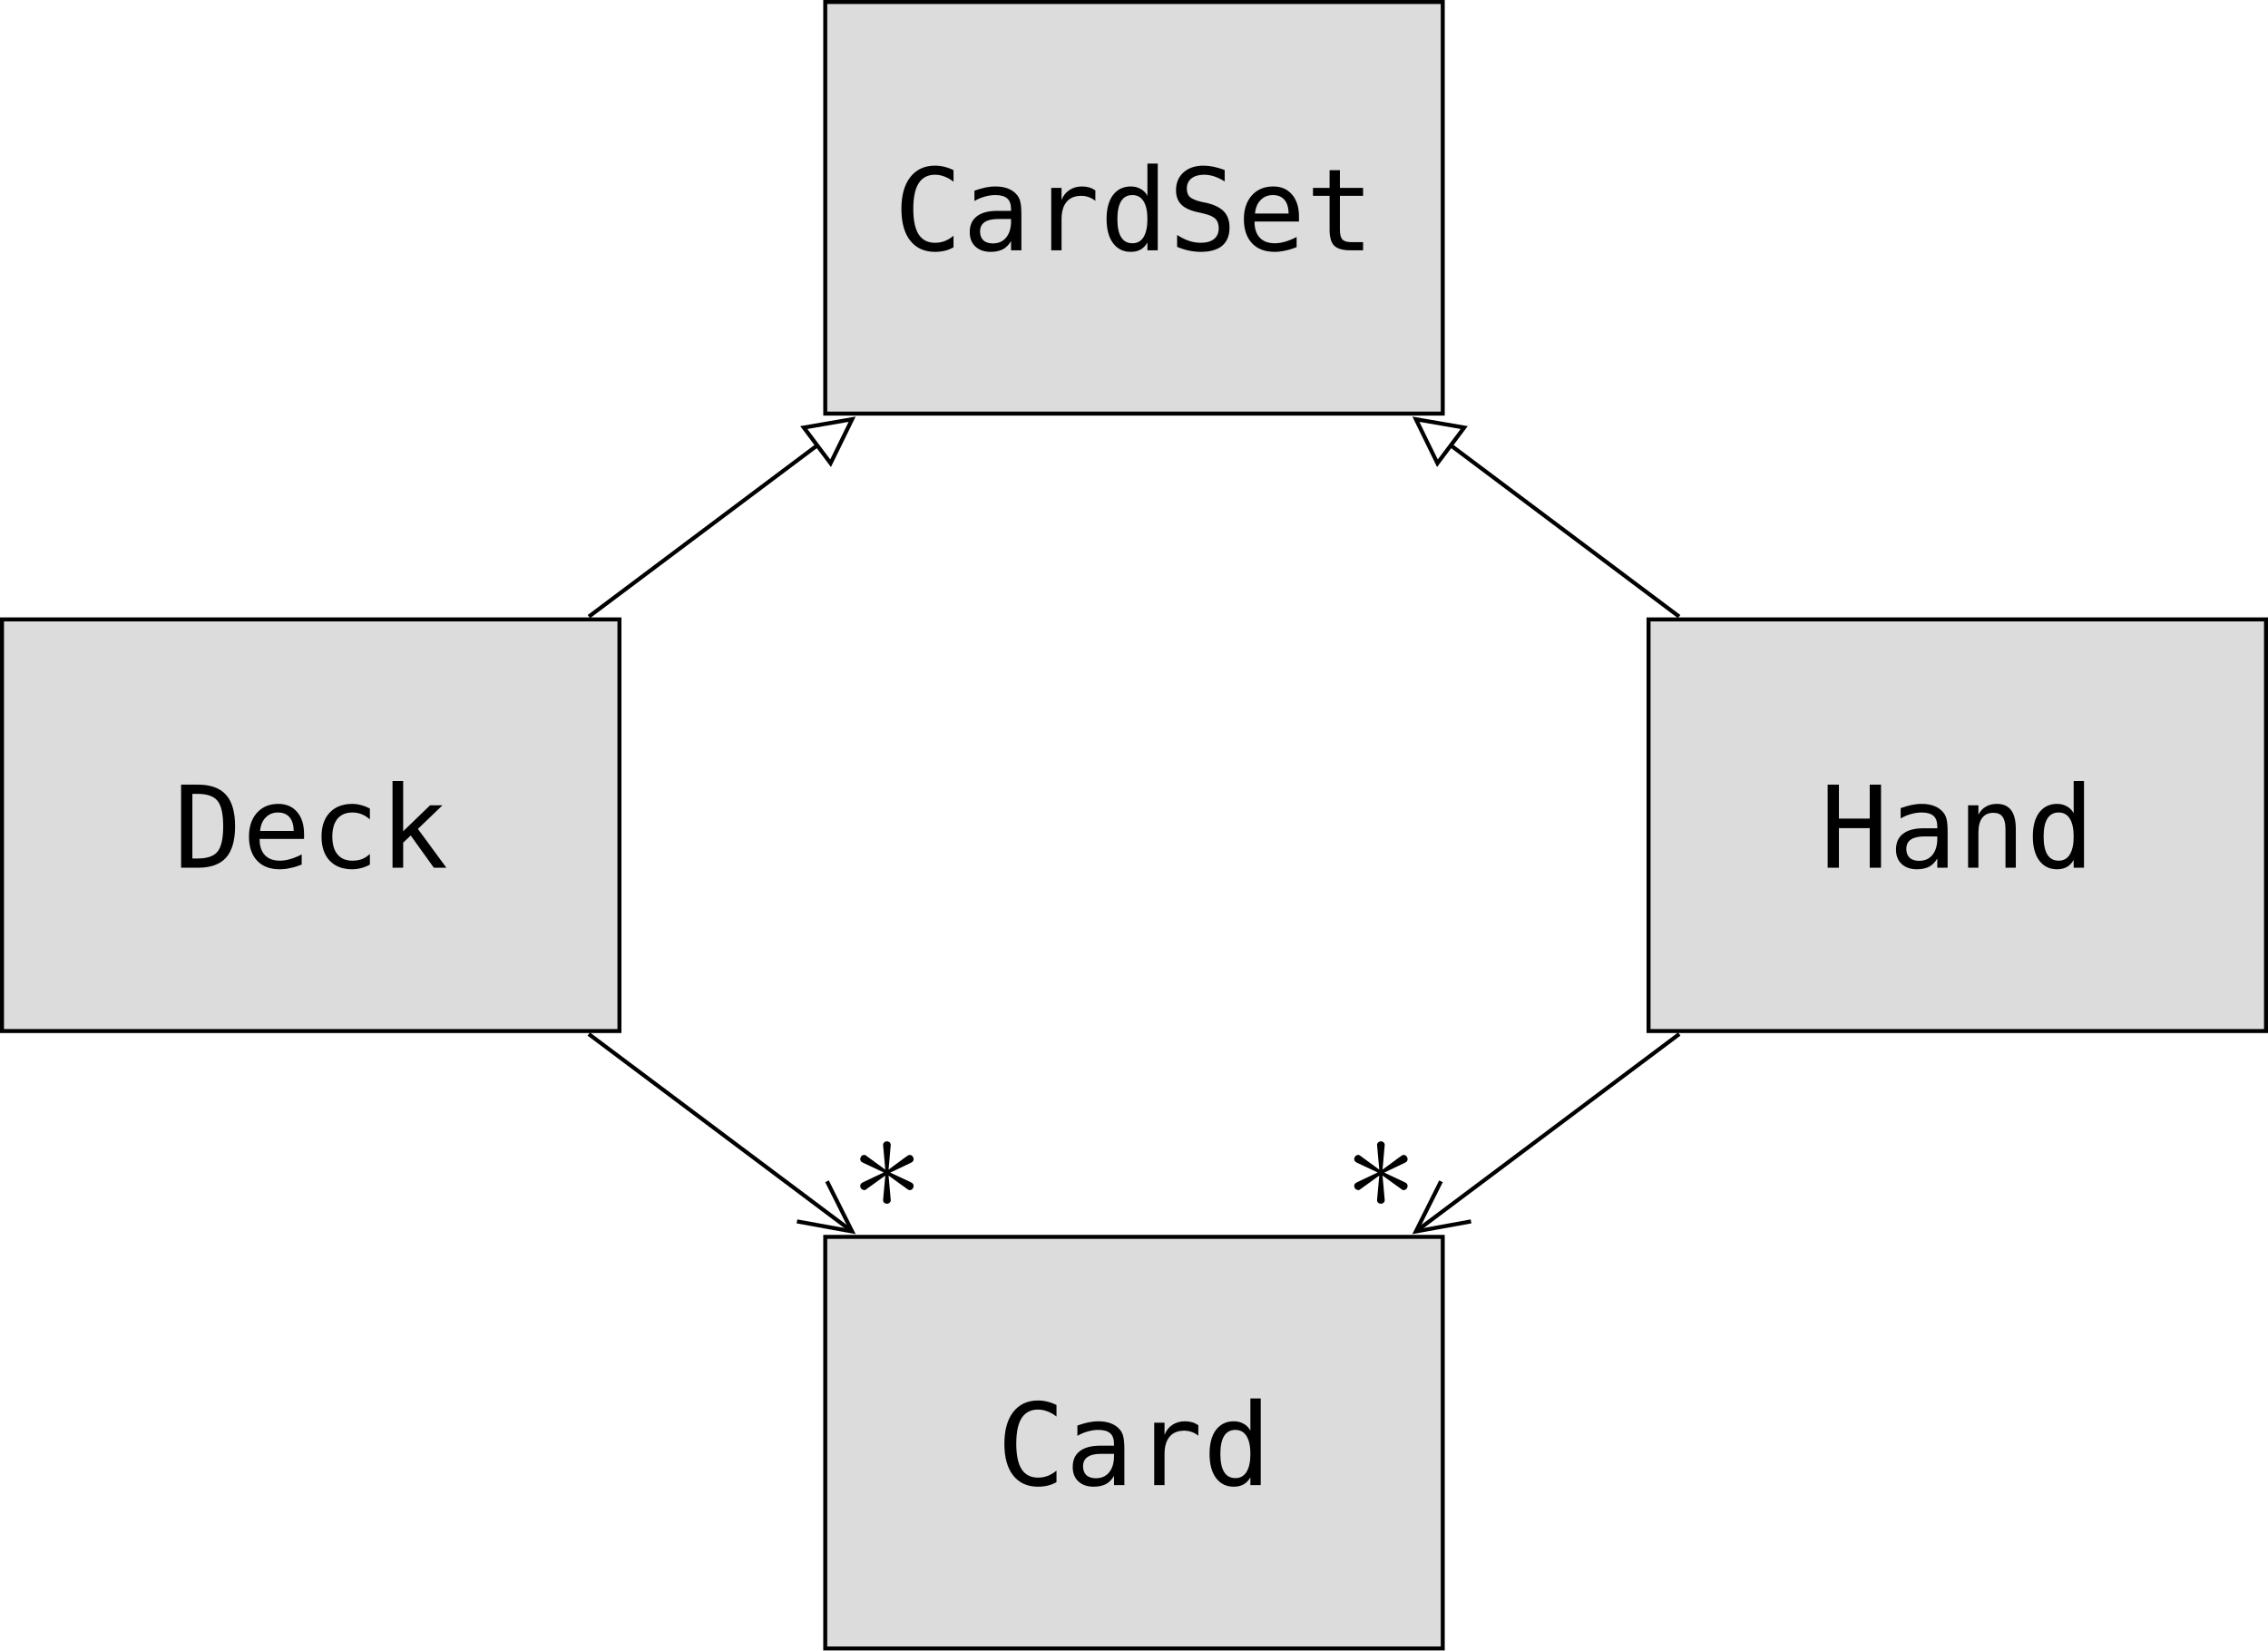
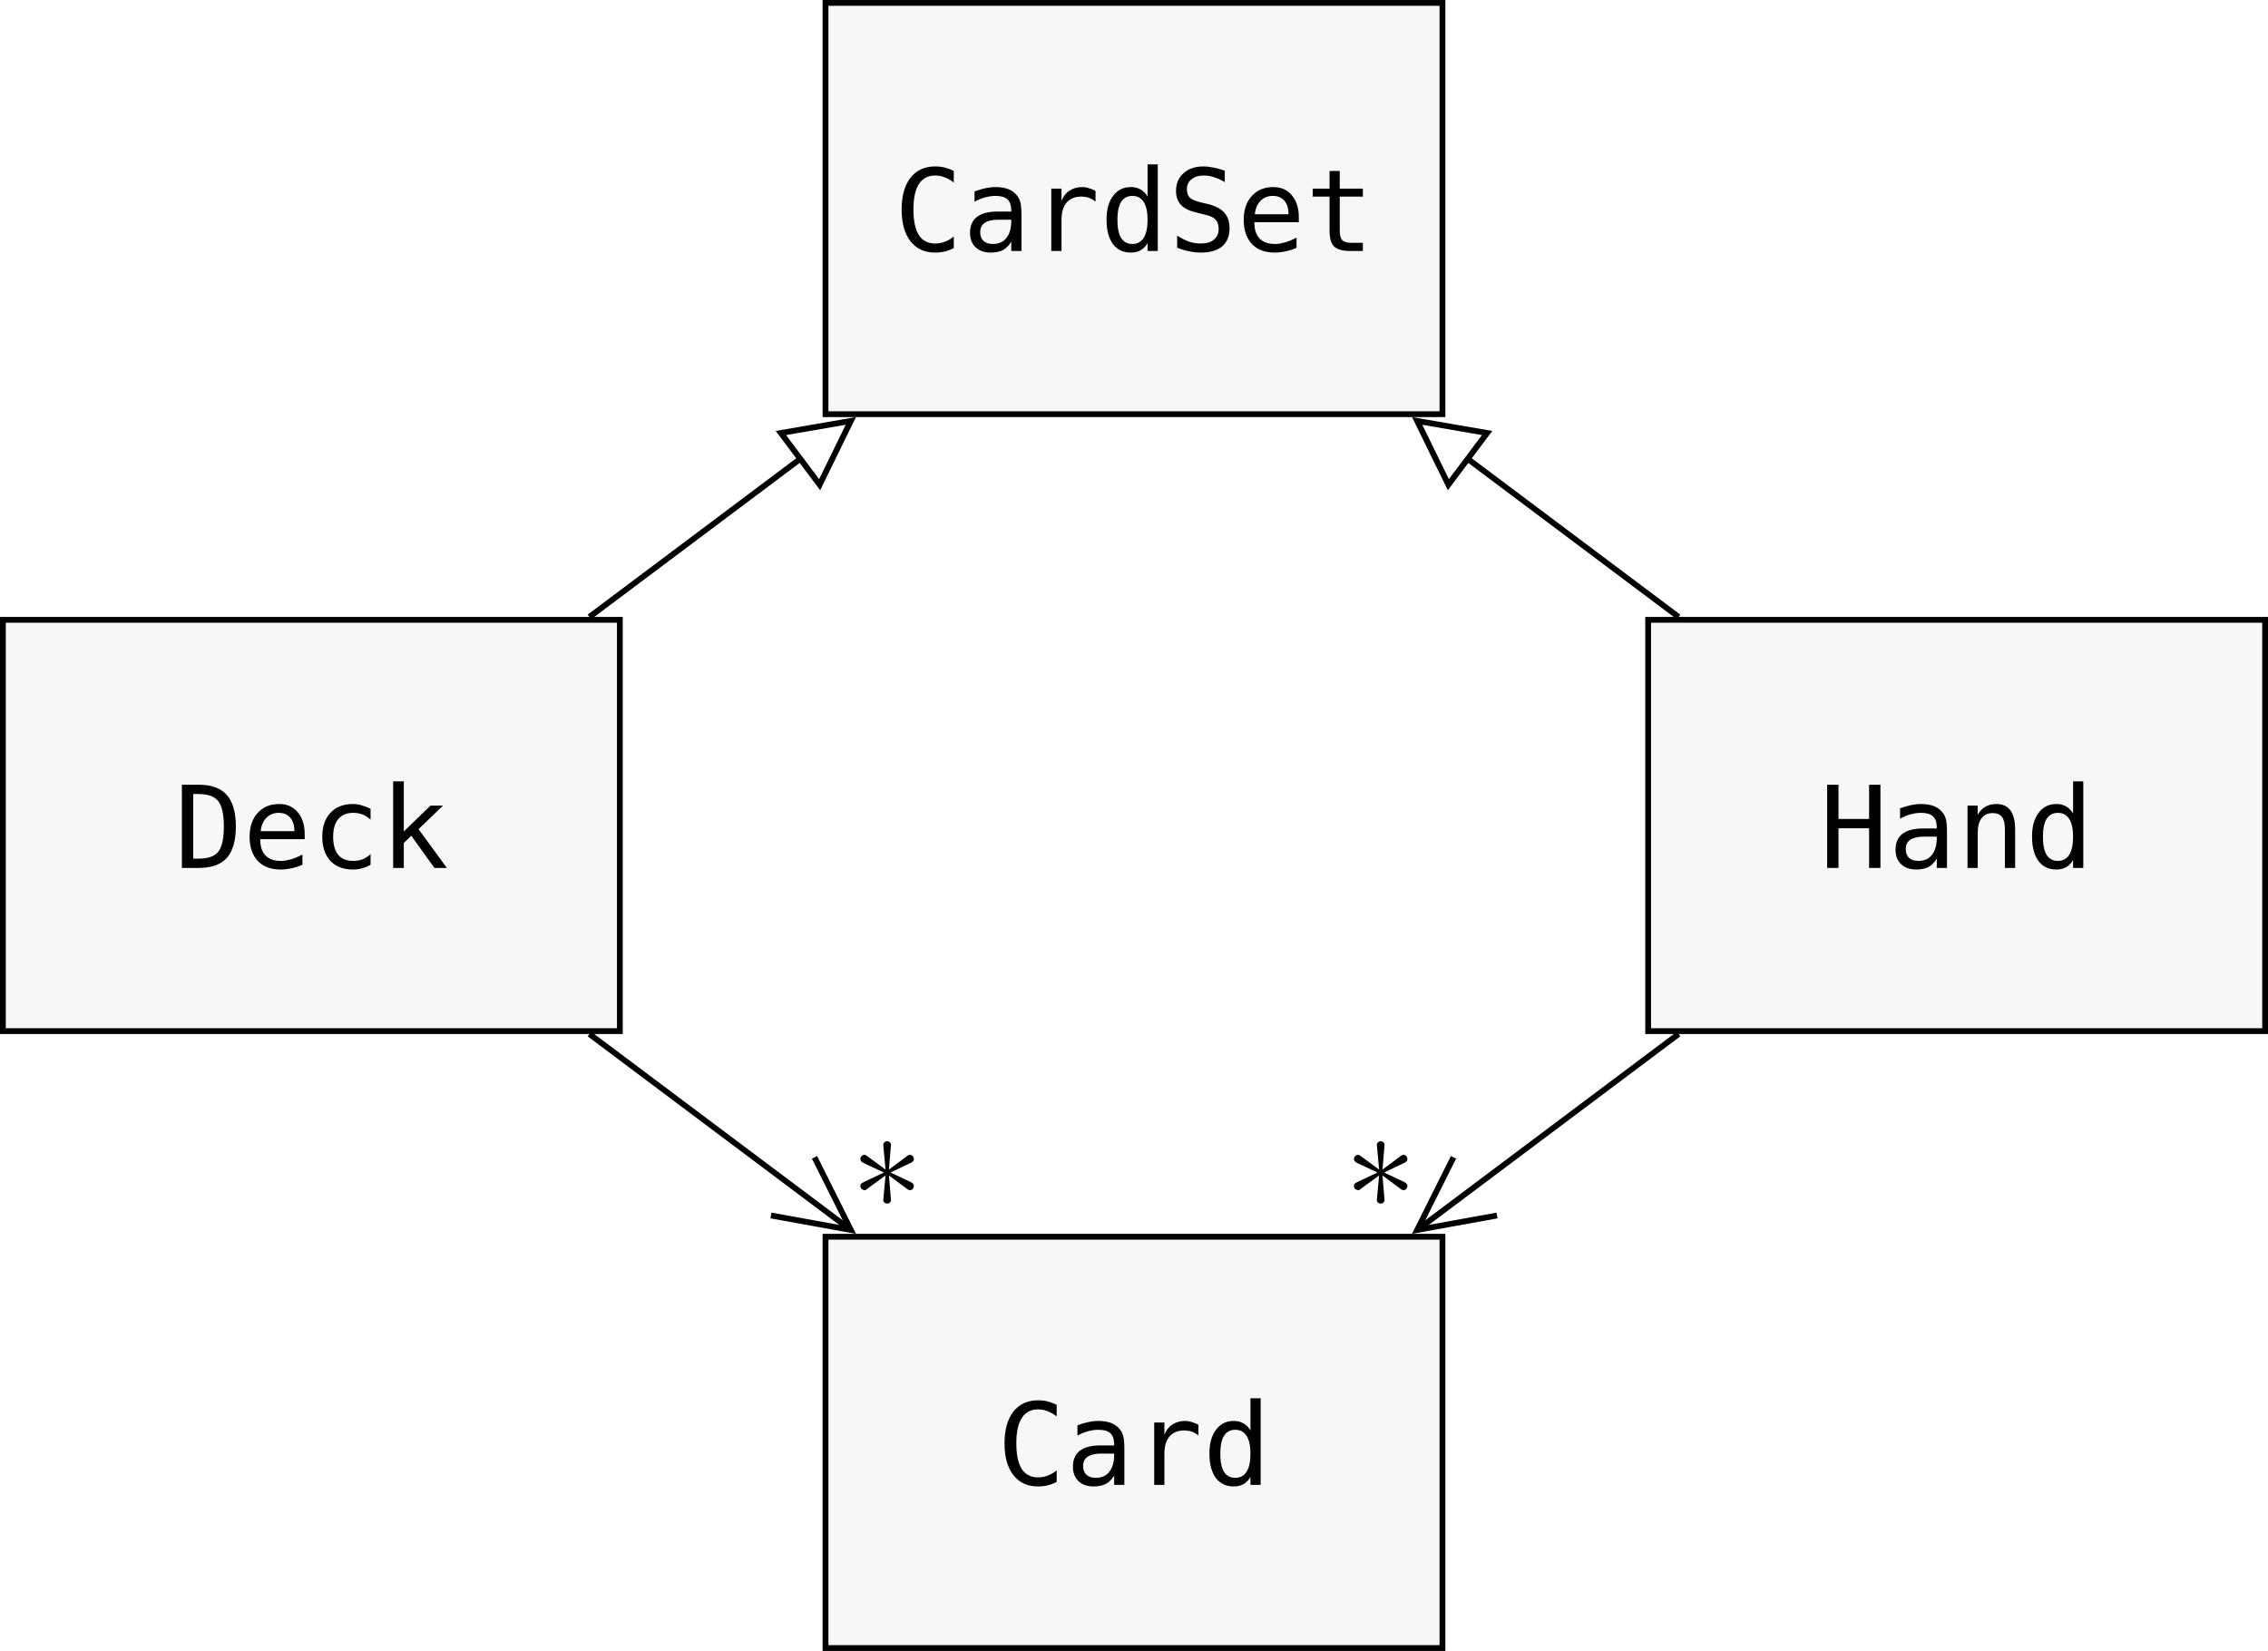
- <svg xmlns="http://www.w3.org/2000/svg" xmlns:xlink="http://www.w3.org/1999/xlink" width="226.461pt" height="164.807pt" viewBox="0 0 226.461 164.807" version="1.1">
+ <svg xmlns="http://www.w3.org/2000/svg" xmlns:xlink="http://www.w3.org/1999/xlink" width="156.304pt" height="113.784pt" viewBox="0 0 156.304 113.784" version="1.1">
  <defs>
    <g>
      <symbol overflow="visible" id="glyph0-0">
-         <path style="stroke:none;" d="M 0.578 2.016 L 0.578 -8.031 L 6.281 -8.031 L 6.281 2.016 Z M 1.219 1.375 L 5.641 1.375 L 5.641 -7.391 L 1.219 -7.391 Z M 1.219 1.375 " />
+         <path style="stroke:none;" d="M 0.406 1.391 L 0.406 -5.547 L 4.328 -5.547 L 4.328 1.391 Z M 0.844 0.953 L 3.891 0.953 L 3.891 -5.094 L 0.844 -5.094 Z M 0.844 0.953 " />
      </symbol>
      <symbol overflow="visible" id="glyph0-1">
-         <path style="stroke:none;" d="M 5.969 -0.297 C 5.688 -0.141 5.395 -0.023 5.094 0.047 C 4.789 0.117 4.469 0.156 4.125 0.156 C 3.062 0.156 2.234 -0.219 1.641 -0.969 C 1.055 -1.719 0.766 -2.773 0.766 -4.141 C 0.766 -5.492 1.062 -6.551 1.656 -7.312 C 2.25 -8.07 3.07 -8.453 4.125 -8.453 C 4.469 -8.453 4.789 -8.41 5.094 -8.328 C 5.395 -8.254 5.688 -8.145 5.969 -8 L 5.969 -6.844 C 5.695 -7.07 5.398 -7.242 5.078 -7.359 C 4.766 -7.484 4.445 -7.547 4.125 -7.547 C 3.395 -7.547 2.848 -7.258 2.484 -6.688 C 2.129 -6.125 1.953 -5.273 1.953 -4.141 C 1.953 -3.004 2.129 -2.156 2.484 -1.594 C 2.848 -1.031 3.395 -0.75 4.125 -0.75 C 4.457 -0.75 4.781 -0.805 5.094 -0.922 C 5.406 -1.047 5.695 -1.223 5.969 -1.453 Z M 5.969 -0.297 " />
+         <path style="stroke:none;" d="M 4.125 -0.203 C 3.926 -0.098 3.723 -0.02 3.516 0.031 C 3.305 0.082 3.082 0.109 2.844 0.109 C 2.113 0.109 1.547 -0.148 1.141 -0.672 C 0.734 -1.191 0.531 -1.922 0.531 -2.859 C 0.531 -3.797 0.734 -4.523 1.141 -5.047 C 1.547 -5.566 2.113 -5.828 2.844 -5.828 C 3.082 -5.828 3.305 -5.801 3.516 -5.75 C 3.723 -5.695 3.926 -5.617 4.125 -5.516 L 4.125 -4.719 C 3.926 -4.875 3.719 -4.992 3.5 -5.078 C 3.289 -5.16 3.07 -5.203 2.844 -5.203 C 2.344 -5.203 1.969 -5.004 1.719 -4.609 C 1.469 -4.223 1.344 -3.641 1.344 -2.859 C 1.344 -2.078 1.469 -1.488 1.719 -1.094 C 1.969 -0.707 2.344 -0.516 2.844 -0.516 C 3.07 -0.516 3.297 -0.555 3.516 -0.641 C 3.734 -0.723 3.938 -0.844 4.125 -1 Z M 4.125 -0.203 " />
      </symbol>
      <symbol overflow="visible" id="glyph0-2">
-         <path style="stroke:none;" d="M 3.906 -3.125 L 3.562 -3.125 C 2.969 -3.125 2.52 -3.02 2.219 -2.812 C 1.914 -2.602 1.766 -2.289 1.766 -1.875 C 1.766 -1.5 1.875 -1.207 2.094 -1 C 2.32 -0.789 2.641 -0.688 3.047 -0.688 C 3.609 -0.688 4.051 -0.883 4.375 -1.281 C 4.695 -1.676 4.859 -2.219 4.859 -2.906 L 4.859 -3.125 Z M 5.891 -3.547 L 5.891 0 L 4.859 0 L 4.859 -0.922 C 4.641 -0.547 4.363 -0.27 4.031 -0.094 C 3.695 0.07 3.297 0.156 2.828 0.156 C 2.191 0.156 1.68 -0.02 1.297 -0.375 C 0.922 -0.727 0.734 -1.207 0.734 -1.812 C 0.734 -2.508 0.969 -3.035 1.438 -3.391 C 1.906 -3.754 2.586 -3.938 3.484 -3.938 L 4.859 -3.938 L 4.859 -4.094 C 4.859 -4.594 4.734 -4.953 4.484 -5.172 C 4.234 -5.398 3.836 -5.516 3.297 -5.516 C 2.941 -5.516 2.586 -5.461 2.234 -5.359 C 1.879 -5.266 1.535 -5.117 1.203 -4.922 L 1.203 -5.953 C 1.578 -6.086 1.938 -6.191 2.281 -6.266 C 2.625 -6.336 2.961 -6.375 3.297 -6.375 C 3.805 -6.375 4.242 -6.297 4.609 -6.141 C 4.973 -5.992 5.27 -5.77 5.5 -5.469 C 5.645 -5.281 5.742 -5.051 5.797 -4.781 C 5.859 -4.508 5.891 -4.098 5.891 -3.547 Z M 5.891 -3.547 " />
+         <path style="stroke:none;" d="M 2.688 -2.156 L 2.453 -2.156 C 2.047 -2.156 1.738 -2.082 1.531 -1.938 C 1.32 -1.801 1.219 -1.586 1.219 -1.297 C 1.219 -1.035 1.297 -0.832 1.453 -0.688 C 1.609 -0.551 1.82 -0.484 2.094 -0.484 C 2.488 -0.484 2.797 -0.617 3.016 -0.891 C 3.234 -1.16 3.348 -1.531 3.359 -2 L 3.359 -2.156 Z M 4.062 -2.453 L 4.062 0 L 3.359 0 L 3.359 -0.641 C 3.203 -0.379 3.008 -0.188 2.781 -0.062 C 2.551 0.051 2.273 0.109 1.953 0.109 C 1.516 0.109 1.164 -0.008 0.906 -0.25 C 0.645 -0.5 0.516 -0.832 0.516 -1.25 C 0.516 -1.727 0.672 -2.094 0.984 -2.344 C 1.305 -2.594 1.781 -2.719 2.406 -2.719 L 3.359 -2.719 L 3.359 -2.828 C 3.348 -3.172 3.258 -3.414 3.094 -3.562 C 2.926 -3.719 2.648 -3.797 2.266 -3.797 C 2.023 -3.797 1.781 -3.758 1.531 -3.688 C 1.289 -3.625 1.055 -3.523 0.828 -3.391 L 0.828 -4.109 C 1.086 -4.203 1.336 -4.273 1.578 -4.328 C 1.816 -4.379 2.047 -4.406 2.266 -4.406 C 2.629 -4.406 2.938 -4.352 3.188 -4.25 C 3.438 -4.145 3.641 -3.984 3.797 -3.766 C 3.891 -3.641 3.957 -3.484 4 -3.297 C 4.039 -3.109 4.062 -2.828 4.062 -2.453 Z M 4.062 -2.453 " />
      </symbol>
      <symbol overflow="visible" id="glyph0-3">
-         <path style="stroke:none;" d="M 6.422 -4.938 C 6.203 -5.113 5.977 -5.238 5.75 -5.312 C 5.531 -5.395 5.285 -5.438 5.016 -5.438 C 4.367 -5.438 3.879 -5.234 3.547 -4.828 C 3.211 -4.43 3.047 -3.852 3.047 -3.094 L 3.047 0 L 2.016 0 L 2.016 -6.234 L 3.047 -6.234 L 3.047 -5.016 C 3.211 -5.453 3.473 -5.785 3.828 -6.016 C 4.18 -6.254 4.602 -6.375 5.094 -6.375 C 5.344 -6.375 5.578 -6.344 5.797 -6.281 C 6.016 -6.219 6.223 -6.117 6.422 -5.984 Z M 6.422 -4.938 " />
+         <path style="stroke:none;" d="M 4.438 -3.406 C 4.281 -3.531 4.125 -3.617 3.969 -3.672 C 3.812 -3.723 3.641 -3.75 3.453 -3.75 C 3.016 -3.75 2.676 -3.609 2.438 -3.328 C 2.207 -3.055 2.094 -2.66 2.094 -2.141 L 2.094 0 L 1.391 0 L 1.391 -4.297 L 2.094 -4.297 L 2.094 -3.453 C 2.219 -3.766 2.398 -4 2.641 -4.156 C 2.891 -4.32 3.18 -4.406 3.516 -4.406 C 3.68 -4.406 3.836 -4.379 3.984 -4.328 C 4.141 -4.285 4.289 -4.223 4.438 -4.141 Z M 4.438 -3.406 " />
      </symbol>
      <symbol overflow="visible" id="glyph0-4">
-         <path style="stroke:none;" d="M 4.766 -5.438 L 4.766 -8.656 L 5.797 -8.656 L 5.797 0 L 4.766 0 L 4.766 -0.781 C 4.598 -0.477 4.375 -0.242 4.094 -0.078 C 3.812 0.078 3.484 0.156 3.109 0.156 C 2.359 0.156 1.766 -0.133 1.328 -0.719 C 0.898 -1.301 0.688 -2.102 0.688 -3.125 C 0.688 -4.145 0.898 -4.941 1.328 -5.516 C 1.766 -6.086 2.359 -6.375 3.109 -6.375 C 3.484 -6.375 3.812 -6.289 4.094 -6.125 C 4.383 -5.969 4.609 -5.738 4.766 -5.438 Z M 1.766 -3.109 C 1.766 -2.316 1.891 -1.719 2.141 -1.312 C 2.391 -0.906 2.766 -0.703 3.266 -0.703 C 3.754 -0.703 4.125 -0.906 4.375 -1.312 C 4.633 -1.727 4.766 -2.328 4.766 -3.109 C 4.766 -3.898 4.633 -4.5 4.375 -4.906 C 4.125 -5.312 3.754 -5.516 3.266 -5.516 C 2.766 -5.516 2.391 -5.312 2.141 -4.906 C 1.891 -4.5 1.766 -3.898 1.766 -3.109 Z M 1.766 -3.109 " />
+         <path style="stroke:none;" d="M 3.297 -3.75 L 3.297 -5.969 L 4 -5.969 L 4 0 L 3.297 0 L 3.297 -0.547 C 3.172 -0.328 3.008 -0.16 2.812 -0.047 C 2.625 0.055 2.398 0.109 2.141 0.109 C 1.617 0.109 1.207 -0.086 0.906 -0.484 C 0.613 -0.891 0.469 -1.445 0.469 -2.156 C 0.469 -2.852 0.617 -3.398 0.922 -3.797 C 1.223 -4.203 1.629 -4.406 2.141 -4.406 C 2.398 -4.406 2.629 -4.348 2.828 -4.234 C 3.023 -4.117 3.18 -3.957 3.297 -3.75 Z M 1.219 -2.141 C 1.219 -1.598 1.301 -1.188 1.469 -0.906 C 1.645 -0.625 1.906 -0.484 2.25 -0.484 C 2.594 -0.484 2.852 -0.625 3.031 -0.906 C 3.207 -1.188 3.297 -1.598 3.297 -2.141 C 3.297 -2.691 3.207 -3.102 3.031 -3.375 C 2.852 -3.656 2.594 -3.797 2.25 -3.797 C 1.906 -3.797 1.645 -3.656 1.469 -3.375 C 1.301 -3.102 1.219 -2.691 1.219 -2.141 Z M 1.219 -2.141 " />
      </symbol>
      <symbol overflow="visible" id="glyph0-5">
-         <path style="stroke:none;" d="M 5.625 -8.016 L 5.625 -6.875 C 5.281 -7.094 4.938 -7.258 4.594 -7.375 C 4.258 -7.488 3.914 -7.547 3.562 -7.547 C 3.031 -7.547 2.609 -7.422 2.297 -7.172 C 1.992 -6.922 1.844 -6.586 1.844 -6.172 C 1.844 -5.805 1.941 -5.523 2.141 -5.328 C 2.348 -5.141 2.727 -4.977 3.281 -4.844 L 3.875 -4.719 C 4.645 -4.531 5.207 -4.242 5.562 -3.859 C 5.926 -3.473 6.109 -2.941 6.109 -2.266 C 6.109 -1.473 5.863 -0.867 5.375 -0.453 C 4.883 -0.047 4.172 0.156 3.234 0.156 C 2.848 0.156 2.457 0.113 2.062 0.031 C 1.664 -0.051 1.27 -0.176 0.875 -0.344 L 0.875 -1.531 C 1.301 -1.258 1.703 -1.062 2.078 -0.938 C 2.461 -0.812 2.848 -0.75 3.234 -0.75 C 3.805 -0.75 4.25 -0.875 4.562 -1.125 C 4.875 -1.383 5.031 -1.742 5.031 -2.203 C 5.031 -2.609 4.922 -2.922 4.703 -3.141 C 4.484 -3.359 4.109 -3.531 3.578 -3.656 L 2.969 -3.797 C 2.195 -3.961 1.633 -4.223 1.281 -4.578 C 0.938 -4.93 0.766 -5.406 0.766 -6 C 0.766 -6.738 1.016 -7.332 1.516 -7.781 C 2.016 -8.227 2.68 -8.453 3.516 -8.453 C 3.828 -8.453 4.16 -8.414 4.516 -8.344 C 4.867 -8.27 5.238 -8.16 5.625 -8.016 Z M 5.625 -8.016 " />
+         <path style="stroke:none;" d="M 3.891 -5.531 L 3.891 -4.75 C 3.648 -4.895 3.41 -5.004 3.172 -5.078 C 2.941 -5.16 2.703 -5.203 2.453 -5.203 C 2.086 -5.203 1.801 -5.113 1.594 -4.938 C 1.383 -4.77 1.281 -4.547 1.281 -4.266 C 1.281 -4.004 1.348 -3.805 1.484 -3.672 C 1.617 -3.547 1.879 -3.438 2.266 -3.344 L 2.672 -3.25 C 3.211 -3.125 3.602 -2.926 3.844 -2.656 C 4.094 -2.395 4.219 -2.031 4.219 -1.562 C 4.219 -1.02 4.047 -0.602 3.703 -0.312 C 3.367 -0.031 2.879 0.109 2.234 0.109 C 1.961 0.109 1.691 0.078 1.422 0.016 C 1.148 -0.035 0.879 -0.117 0.609 -0.234 L 0.609 -1.062 C 0.898 -0.875 1.176 -0.734 1.438 -0.641 C 1.695 -0.555 1.961 -0.516 2.234 -0.516 C 2.629 -0.516 2.93 -0.602 3.141 -0.781 C 3.359 -0.957 3.469 -1.203 3.469 -1.516 C 3.469 -1.805 3.395 -2.023 3.25 -2.172 C 3.102 -2.328 2.844 -2.441 2.469 -2.516 L 2.047 -2.625 C 1.516 -2.738 1.129 -2.914 0.891 -3.156 C 0.648 -3.406 0.531 -3.734 0.531 -4.141 C 0.531 -4.648 0.703 -5.055 1.047 -5.359 C 1.391 -5.672 1.848 -5.828 2.422 -5.828 C 2.641 -5.828 2.867 -5.801 3.109 -5.75 C 3.359 -5.707 3.617 -5.633 3.891 -5.531 Z M 3.891 -5.531 " />
      </symbol>
      <symbol overflow="visible" id="glyph0-6">
-         <path style="stroke:none;" d="M 6.188 -3.375 L 6.188 -2.875 L 1.75 -2.875 L 1.75 -2.844 C 1.75 -2.156 1.926 -1.625 2.281 -1.25 C 2.633 -0.883 3.133 -0.703 3.781 -0.703 C 4.102 -0.703 4.441 -0.754 4.797 -0.859 C 5.16 -0.961 5.547 -1.117 5.953 -1.328 L 5.953 -0.312 C 5.555 -0.156 5.176 -0.039 4.812 0.031 C 4.457 0.113 4.109 0.156 3.766 0.156 C 2.797 0.156 2.039 -0.129 1.5 -0.703 C 0.957 -1.285 0.688 -2.086 0.688 -3.109 C 0.688 -4.098 0.953 -4.891 1.484 -5.484 C 2.016 -6.078 2.727 -6.375 3.625 -6.375 C 4.414 -6.375 5.039 -6.102 5.5 -5.562 C 5.957 -5.031 6.188 -4.301 6.188 -3.375 Z M 5.156 -3.672 C 5.145 -4.273 5.004 -4.734 4.734 -5.047 C 4.461 -5.359 4.078 -5.516 3.578 -5.516 C 3.086 -5.516 2.68 -5.348 2.359 -5.016 C 2.035 -4.691 1.848 -4.242 1.797 -3.672 Z M 5.156 -3.672 " />
+         <path style="stroke:none;" d="M 4.266 -2.328 L 4.266 -1.984 L 1.203 -1.984 L 1.203 -1.953 C 1.203 -1.484 1.32 -1.117 1.562 -0.859 C 1.812 -0.609 2.16 -0.484 2.609 -0.484 C 2.836 -0.484 3.07 -0.52 3.312 -0.594 C 3.562 -0.664 3.828 -0.773 4.109 -0.922 L 4.109 -0.219 C 3.836 -0.102 3.578 -0.02 3.328 0.031 C 3.078 0.082 2.836 0.109 2.609 0.109 C 1.93 0.109 1.406 -0.086 1.031 -0.484 C 0.656 -0.891 0.469 -1.441 0.469 -2.141 C 0.469 -2.828 0.648 -3.375 1.016 -3.781 C 1.391 -4.195 1.883 -4.406 2.5 -4.406 C 3.039 -4.406 3.469 -4.219 3.781 -3.844 C 4.102 -3.469 4.266 -2.961 4.266 -2.328 Z M 3.562 -2.531 C 3.551 -2.945 3.453 -3.258 3.266 -3.469 C 3.078 -3.688 2.812 -3.797 2.469 -3.797 C 2.125 -3.797 1.844 -3.68 1.625 -3.453 C 1.406 -3.234 1.273 -2.926 1.234 -2.531 Z M 3.562 -2.531 " />
      </symbol>
      <symbol overflow="visible" id="glyph0-7">
-         <path style="stroke:none;" d="M 3.422 -8 L 3.422 -6.234 L 5.734 -6.234 L 5.734 -5.438 L 3.422 -5.438 L 3.422 -2.047 C 3.422 -1.586 3.504 -1.266 3.672 -1.078 C 3.848 -0.898 4.156 -0.812 4.594 -0.812 L 5.734 -0.812 L 5.734 0 L 4.484 0 C 3.723 0 3.18 -0.148 2.859 -0.453 C 2.547 -0.766 2.391 -1.297 2.391 -2.047 L 2.391 -5.438 L 0.734 -5.438 L 0.734 -6.234 L 2.391 -6.234 L 2.391 -8 Z M 3.422 -8 " />
+         <path style="stroke:none;" d="M 2.359 -5.516 L 2.359 -4.297 L 3.953 -4.297 L 3.953 -3.75 L 2.359 -3.75 L 2.359 -1.422 C 2.359 -1.098 2.414 -0.875 2.531 -0.75 C 2.656 -0.625 2.867 -0.562 3.172 -0.562 L 3.953 -0.562 L 3.953 0 L 3.094 0 C 2.562 0 2.188 -0.102 1.969 -0.312 C 1.758 -0.531 1.656 -0.898 1.656 -1.422 L 1.656 -3.75 L 0.5 -3.75 L 0.5 -4.297 L 1.656 -4.297 L 1.656 -5.516 Z M 2.359 -5.516 " />
      </symbol>
      <symbol overflow="visible" id="glyph0-8">
-         <path style="stroke:none;" d="M 2.422 -0.922 C 3.367 -0.922 4.031 -1.148 4.406 -1.609 C 4.781 -2.078 4.969 -2.922 4.969 -4.141 C 4.969 -5.367 4.781 -6.211 4.406 -6.672 C 4.031 -7.141 3.367 -7.375 2.422 -7.375 L 1.891 -7.375 L 1.891 -0.922 Z M 2.453 -8.297 C 3.711 -8.297 4.645 -7.957 5.25 -7.281 C 5.852 -6.613 6.156 -5.566 6.156 -4.141 C 6.156 -2.723 5.852 -1.676 5.25 -1 C 4.645 -0.332 3.711 0 2.453 0 L 0.766 0 L 0.766 -8.297 Z M 2.453 -8.297 " />
+         <path style="stroke:none;" d="M 1.672 -0.641 C 2.328 -0.641 2.781 -0.797 3.031 -1.109 C 3.289 -1.43 3.422 -2.016 3.422 -2.859 C 3.422 -3.703 3.289 -4.285 3.031 -4.609 C 2.781 -4.93 2.328 -5.094 1.672 -5.094 L 1.312 -5.094 L 1.312 -0.641 Z M 1.688 -5.734 C 2.562 -5.734 3.207 -5.5 3.625 -5.031 C 4.039 -4.562 4.25 -3.836 4.25 -2.859 C 4.25 -1.879 4.039 -1.156 3.625 -0.688 C 3.207 -0.227 2.562 0 1.688 0 L 0.531 0 L 0.531 -5.734 Z M 1.688 -5.734 " />
      </symbol>
      <symbol overflow="visible" id="glyph0-9">
-         <path style="stroke:none;" d="M 5.906 -0.312 C 5.625 -0.156 5.336 -0.039 5.047 0.031 C 4.754 0.113 4.457 0.156 4.156 0.156 C 3.195 0.156 2.441 -0.129 1.891 -0.703 C 1.348 -1.285 1.078 -2.086 1.078 -3.109 C 1.078 -4.129 1.348 -4.926 1.891 -5.5 C 2.441 -6.082 3.195 -6.375 4.156 -6.375 C 4.457 -6.375 4.75 -6.332 5.031 -6.25 C 5.32 -6.176 5.613 -6.062 5.906 -5.906 L 5.906 -4.828 C 5.633 -5.066 5.359 -5.238 5.078 -5.344 C 4.805 -5.457 4.5 -5.516 4.156 -5.516 C 3.52 -5.516 3.023 -5.305 2.672 -4.891 C 2.328 -4.473 2.156 -3.879 2.156 -3.109 C 2.156 -2.336 2.328 -1.742 2.672 -1.328 C 3.023 -0.91 3.52 -0.703 4.156 -0.703 C 4.508 -0.703 4.828 -0.754 5.109 -0.859 C 5.398 -0.973 5.664 -1.145 5.906 -1.375 Z M 5.906 -0.312 " />
+         <path style="stroke:none;" d="M 4.078 -0.219 C 3.879 -0.102 3.68 -0.02 3.484 0.031 C 3.285 0.082 3.082 0.109 2.875 0.109 C 2.207 0.109 1.688 -0.086 1.312 -0.484 C 0.938 -0.891 0.75 -1.441 0.75 -2.141 C 0.75 -2.848 0.938 -3.398 1.312 -3.797 C 1.688 -4.203 2.207 -4.406 2.875 -4.406 C 3.082 -4.406 3.281 -4.375 3.469 -4.312 C 3.664 -4.258 3.867 -4.18 4.078 -4.078 L 4.078 -3.328 C 3.891 -3.492 3.703 -3.613 3.516 -3.688 C 3.328 -3.758 3.113 -3.797 2.875 -3.797 C 2.426 -3.797 2.082 -3.648 1.844 -3.359 C 1.613 -3.078 1.5 -2.672 1.5 -2.141 C 1.5 -1.609 1.613 -1.195 1.844 -0.906 C 2.082 -0.625 2.426 -0.484 2.875 -0.484 C 3.113 -0.484 3.332 -0.52 3.531 -0.594 C 3.727 -0.676 3.91 -0.797 4.078 -0.953 Z M 4.078 -0.219 " />
      </symbol>
      <symbol overflow="visible" id="glyph0-10">
-         <path style="stroke:none;" d="M 1.312 -8.656 L 2.375 -8.656 L 2.375 -3.641 L 5.062 -6.234 L 6.297 -6.234 L 3.844 -3.875 L 6.688 0 L 5.438 0 L 3.125 -3.219 L 2.375 -2.5 L 2.375 0 L 1.312 0 Z M 1.312 -8.656 " />
+         <path style="stroke:none;" d="M 0.906 -5.969 L 1.641 -5.969 L 1.641 -2.516 L 3.484 -4.297 L 4.344 -4.297 L 2.656 -2.672 L 4.609 0 L 3.75 0 L 2.156 -2.219 L 1.641 -1.719 L 1.641 0 L 0.906 0 Z M 0.906 -5.969 " />
      </symbol>
      <symbol overflow="visible" id="glyph0-11">
-         <path style="stroke:none;" d="M 0.766 -8.297 L 1.891 -8.297 L 1.891 -4.906 L 4.969 -4.906 L 4.969 -8.297 L 6.094 -8.297 L 6.094 0 L 4.969 0 L 4.969 -3.953 L 1.891 -3.953 L 1.891 0 L 0.766 0 Z M 0.766 -8.297 " />
+         <path style="stroke:none;" d="M 0.531 -5.734 L 1.312 -5.734 L 1.312 -3.375 L 3.422 -3.375 L 3.422 -5.734 L 4.203 -5.734 L 4.203 0 L 3.422 0 L 3.422 -2.734 L 1.312 -2.734 L 1.312 0 L 0.531 0 Z M 0.531 -5.734 " />
      </symbol>
      <symbol overflow="visible" id="glyph0-12">
-         <path style="stroke:none;" d="M 5.844 -3.859 L 5.844 0 L 4.812 0 L 4.812 -3.859 C 4.812 -4.422 4.711 -4.832 4.516 -5.094 C 4.328 -5.352 4.02 -5.484 3.594 -5.484 C 3.113 -5.484 2.742 -5.312 2.484 -4.969 C 2.234 -4.633 2.109 -4.148 2.109 -3.516 L 2.109 0 L 1.078 0 L 1.078 -6.234 L 2.109 -6.234 L 2.109 -5.297 C 2.285 -5.648 2.531 -5.914 2.844 -6.094 C 3.156 -6.281 3.523 -6.375 3.953 -6.375 C 4.586 -6.375 5.062 -6.164 5.375 -5.75 C 5.688 -5.332 5.844 -4.703 5.844 -3.859 Z M 5.844 -3.859 " />
+         <path style="stroke:none;" d="M 4.031 -2.656 L 4.031 0 L 3.328 0 L 3.328 -2.656 C 3.328 -3.051 3.258 -3.336 3.125 -3.516 C 2.988 -3.691 2.773 -3.781 2.484 -3.781 C 2.148 -3.781 1.895 -3.66 1.719 -3.422 C 1.539 -3.191 1.453 -2.859 1.453 -2.422 L 1.453 0 L 0.75 0 L 0.75 -4.297 L 1.453 -4.297 L 1.453 -3.656 C 1.578 -3.895 1.742 -4.078 1.953 -4.203 C 2.172 -4.336 2.43 -4.406 2.734 -4.406 C 3.172 -4.406 3.492 -4.258 3.703 -3.969 C 3.922 -3.676 4.031 -3.238 4.031 -2.656 Z M 4.031 -2.656 " />
      </symbol>
      <symbol overflow="visible" id="glyph1-0">
        <path style="stroke:none;" d="" />
      </symbol>
      <symbol overflow="visible" id="glyph1-1">
-         <path style="stroke:none;" d="M 6.266 -6.375 C 6.266 -6.531 6.219 -6.656 5.969 -6.766 L 3.938 -7.719 L 5.938 -8.672 C 6.219 -8.797 6.266 -8.906 6.266 -9.078 C 6.266 -9.266 6.109 -9.484 5.875 -9.484 C 5.781 -9.484 5.75 -9.484 5.375 -9.203 L 3.766 -8.016 L 3.984 -10.484 C 3.984 -10.703 3.797 -10.844 3.609 -10.844 C 3.375 -10.844 3.219 -10.672 3.219 -10.484 L 3.438 -8.016 L 1.641 -9.328 C 1.453 -9.484 1.422 -9.484 1.328 -9.484 C 1.094 -9.484 0.938 -9.266 0.938 -9.078 C 0.938 -8.922 1 -8.797 1.25 -8.688 L 3.281 -7.734 L 1.266 -6.781 C 1 -6.656 0.938 -6.547 0.938 -6.375 C 0.938 -6.375 0.938 -5.969 1.422 -5.969 L 3.438 -7.422 L 3.219 -4.969 C 3.219 -4.75 3.406 -4.609 3.594 -4.609 C 3.828 -4.609 3.984 -4.781 3.984 -4.969 L 3.766 -7.422 L 5.656 -6.062 C 5.719 -6.016 5.766 -5.969 5.875 -5.969 C 6.109 -5.969 6.266 -6.188 6.266 -6.375 Z M 6.266 -6.375 " />
+         <path style="stroke:none;" d="M 4.328 -4.391 C 4.328 -4.5 4.281 -4.578 4.109 -4.672 L 2.719 -5.328 L 4.094 -5.984 C 4.281 -6.078 4.328 -6.141 4.328 -6.266 C 4.328 -6.391 4.219 -6.547 4.062 -6.547 C 3.984 -6.547 3.969 -6.547 3.703 -6.344 L 2.609 -5.531 L 2.75 -7.234 C 2.75 -7.375 2.625 -7.484 2.5 -7.484 C 2.328 -7.484 2.219 -7.359 2.219 -7.234 L 2.375 -5.531 L 1.141 -6.438 C 1 -6.547 0.984 -6.547 0.922 -6.547 C 0.75 -6.547 0.641 -6.391 0.641 -6.266 C 0.641 -6.156 0.688 -6.078 0.859 -5.984 L 2.266 -5.328 L 0.875 -4.672 C 0.688 -4.578 0.641 -4.516 0.641 -4.391 C 0.641 -4.391 0.641 -4.109 0.984 -4.109 L 2.375 -5.125 L 2.219 -3.422 C 2.219 -3.281 2.359 -3.188 2.484 -3.188 C 2.641 -3.188 2.75 -3.297 2.75 -3.422 L 2.609 -5.125 L 3.891 -4.172 C 3.953 -4.141 3.984 -4.109 4.062 -4.109 C 4.219 -4.109 4.328 -4.266 4.328 -4.391 Z M 4.328 -4.391 " />
      </symbol>
    </g>
    <clipPath id="clip1">
-       <path d="M 164 61 L 226.461 61 L 226.461 103 L 164 103 Z M 164 61 " />
+       <path d="M 113 42 L 156.305 42 L 156.305 72 L 113 72 Z M 113 42 " />
    </clipPath>
    <clipPath id="clip2">
-       <path d="M 164 61 L 226.461 61 L 226.461 104 L 164 104 Z M 164 61 " />
-     </clipPath>
-     <clipPath id="clip3">
-       <path d="M 82 123 L 145 123 L 145 164.809 L 82 164.809 Z M 82 123 " />
+       <path d="M 56 85 L 100 85 L 100 113.785 L 56 113.785 Z M 56 85 " />
    </clipPath>
  </defs>
  <g id="surface1">
-     <path style="fill-rule:nonzero;fill:rgb(86.275%,86.275%,86.275%);fill-opacity:1;stroke-width:0.399;stroke-linecap:butt;stroke-linejoin:miter;stroke:rgb(0%,0%,0%);stroke-opacity:1;stroke-miterlimit:10;" d="M 30.829 20.551 L -30.828 20.551 L -30.828 -20.551 L 30.829 -20.551 Z M 30.829 20.551 " transform="matrix(1,0,0,-1,113.23,20.75)" />
+     <path style="fill-rule:nonzero;fill:rgb(96.863%,96.863%,97.255%);fill-opacity:1;stroke-width:0.399;stroke-linecap:butt;stroke-linejoin:miter;stroke:rgb(0%,0%,0%);stroke-opacity:1;stroke-miterlimit:10;" d="M -21.261 -14.175 L 21.258 -14.175 L 21.258 14.173 L -21.261 14.173 Z M -21.261 -14.175 " transform="matrix(1,0,0,-1,78.152,14.372)" />
    <g style="fill:rgb(0%,0%,0%);fill-opacity:1;">
-       <use xlink:href="#glyph0-1" x="89.24" y="24.994" />
-       <use xlink:href="#glyph0-2" x="96.095" y="24.994" />
-       <use xlink:href="#glyph0-3" x="102.95" y="24.994" />
-       <use xlink:href="#glyph0-4" x="109.805" y="24.994" />
-       <use xlink:href="#glyph0-5" x="116.66" y="24.994" />
-       <use xlink:href="#glyph0-6" x="123.515" y="24.994" />
-       <use xlink:href="#glyph0-7" x="130.369" y="24.994" />
+       <use xlink:href="#glyph0-1" x="61.607" y="17.299" />
+       <use xlink:href="#glyph0-2" x="66.335" y="17.299" />
+       <use xlink:href="#glyph0-3" x="71.062" y="17.299" />
+       <use xlink:href="#glyph0-4" x="75.79" y="17.299" />
+       <use xlink:href="#glyph0-5" x="80.517" y="17.299" />
+       <use xlink:href="#glyph0-6" x="85.245" y="17.299" />
+       <use xlink:href="#glyph0-7" x="89.972" y="17.299" />
    </g>
-     <path style="fill-rule:nonzero;fill:rgb(86.275%,86.275%,86.275%);fill-opacity:1;stroke-width:0.399;stroke-linecap:butt;stroke-linejoin:miter;stroke:rgb(0%,0%,0%);stroke-opacity:1;stroke-miterlimit:10;" d="M -51.378 -41.102 L -113.031 -41.102 L -113.031 -82.207 L -51.378 -82.207 Z M -51.378 -41.102 " transform="matrix(1,0,0,-1,113.23,20.75)" />
+     <path style="fill-rule:nonzero;fill:rgb(96.863%,96.863%,97.255%);fill-opacity:1;stroke-width:0.399;stroke-linecap:butt;stroke-linejoin:miter;stroke:rgb(0%,0%,0%);stroke-opacity:1;stroke-miterlimit:10;" d="M -77.953 -56.694 L -35.433 -56.694 L -35.433 -28.347 L -77.953 -28.347 Z M -77.953 -56.694 " transform="matrix(1,0,0,-1,78.152,14.372)" />
    <g style="fill:rgb(0%,0%,0%);fill-opacity:1;">
-       <use xlink:href="#glyph0-8" x="17.317" y="86.648" />
-       <use xlink:href="#glyph0-6" x="24.172" y="86.648" />
-       <use xlink:href="#glyph0-9" x="31.027" y="86.648" />
-       <use xlink:href="#glyph0-10" x="37.882" y="86.648" />
+       <use xlink:href="#glyph0-8" x="12.005" y="59.819" />
+       <use xlink:href="#glyph0-6" x="16.733" y="59.819" />
+       <use xlink:href="#glyph0-9" x="21.46" y="59.819" />
+       <use xlink:href="#glyph0-10" x="26.188" y="59.819" />
    </g>
    <g clip-path="url(#clip1)" clip-rule="nonzero">
-       <path style=" stroke:none;fill-rule:nonzero;fill:rgb(86.275%,86.275%,86.275%);fill-opacity:1;" d="M 226.262 61.852 L 164.609 61.852 L 164.609 102.957 L 226.262 102.957 Z M 226.262 61.852 " />
+       <path style="fill-rule:nonzero;fill:rgb(96.863%,96.863%,97.255%);fill-opacity:1;stroke-width:0.399;stroke-linecap:butt;stroke-linejoin:miter;stroke:rgb(0%,0%,0%);stroke-opacity:1;stroke-miterlimit:10;" d="M 35.434 -56.694 L 77.953 -56.694 L 77.953 -28.347 L 35.434 -28.347 Z M 35.434 -56.694 " transform="matrix(1,0,0,-1,78.152,14.372)" />
+     </g>
+     <g style="fill:rgb(0%,0%,0%);fill-opacity:1;">
+       <use xlink:href="#glyph0-11" x="125.391" y="59.819" />
+       <use xlink:href="#glyph0-2" x="130.119" y="59.819" />
+       <use xlink:href="#glyph0-12" x="134.846" y="59.819" />
+       <use xlink:href="#glyph0-4" x="139.574" y="59.819" />
    </g>
    <g clip-path="url(#clip2)" clip-rule="nonzero">
-       <path style="fill:none;stroke-width:0.399;stroke-linecap:butt;stroke-linejoin:miter;stroke:rgb(0%,0%,0%);stroke-opacity:1;stroke-miterlimit:10;" d="M 113.032 -41.102 L 51.379 -41.102 L 51.379 -82.207 L 113.032 -82.207 Z M 113.032 -41.102 " transform="matrix(1,0,0,-1,113.23,20.75)" />
+       <path style="fill-rule:nonzero;fill:rgb(96.863%,96.863%,97.255%);fill-opacity:1;stroke-width:0.399;stroke-linecap:butt;stroke-linejoin:miter;stroke:rgb(0%,0%,0%);stroke-opacity:1;stroke-miterlimit:10;" d="M -21.261 -99.214 L 21.258 -99.214 L 21.258 -70.866 L -21.261 -70.866 Z M -21.261 -99.214 " transform="matrix(1,0,0,-1,78.152,14.372)" />
    </g>
    <g style="fill:rgb(0%,0%,0%);fill-opacity:1;">
-       <use xlink:href="#glyph0-11" x="181.726" y="86.648" />
-       <use xlink:href="#glyph0-2" x="188.581" y="86.648" />
-       <use xlink:href="#glyph0-12" x="195.436" y="86.648" />
-       <use xlink:href="#glyph0-4" x="202.291" y="86.648" />
+       <use xlink:href="#glyph0-1" x="68.698" y="102.339" />
+       <use xlink:href="#glyph0-2" x="73.426" y="102.339" />
+       <use xlink:href="#glyph0-3" x="78.153" y="102.339" />
+       <use xlink:href="#glyph0-4" x="82.881" y="102.339" />
    </g>
-     <g clip-path="url(#clip3)" clip-rule="nonzero">
-       <path style="fill-rule:nonzero;fill:rgb(86.275%,86.275%,86.275%);fill-opacity:1;stroke-width:0.399;stroke-linecap:butt;stroke-linejoin:miter;stroke:rgb(0%,0%,0%);stroke-opacity:1;stroke-miterlimit:10;" d="M 30.829 -102.758 L -30.828 -102.758 L -30.828 -143.859 L 30.829 -143.859 Z M 30.829 -102.758 " transform="matrix(1,0,0,-1,113.23,20.75)" />
+     <path style="fill:none;stroke-width:0.399;stroke-linecap:butt;stroke-linejoin:miter;stroke:rgb(0%,0%,0%);stroke-opacity:1;stroke-miterlimit:10;" d="M -37.531 -28.148 L -23.082 -17.316 " transform="matrix(1,0,0,-1,78.152,14.372)" />
+     <path style="fill:none;stroke-width:0.399;stroke-linecap:butt;stroke-linejoin:miter;stroke:rgb(0%,0%,0%);stroke-opacity:1;stroke-miterlimit:10;" d="M 4.536 0.002 L 0.2 2.217 L 0.201 -2.216 Z M 4.536 0.002 " transform="matrix(0.80385,-0.60257,-0.60257,-0.80385,54.9913,31.74627)" />
+     <path style="fill:none;stroke-width:0.399;stroke-linecap:butt;stroke-linejoin:miter;stroke:rgb(0%,0%,0%);stroke-opacity:1;stroke-miterlimit:10;" d="M 37.532 -28.148 L 23.082 -17.316 " transform="matrix(1,0,0,-1,78.152,14.372)" />
+     <path style="fill:none;stroke-width:0.399;stroke-linecap:butt;stroke-linejoin:miter;stroke:rgb(0%,0%,0%);stroke-opacity:1;stroke-miterlimit:10;" d="M 4.536 -0.002 L 0.201 2.215 L 0.2 -2.217 Z M 4.536 -0.002 " transform="matrix(-0.80385,-0.60257,-0.60257,0.80385,101.3127,31.74627)" />
+     <path style="fill:none;stroke-width:0.399;stroke-linecap:butt;stroke-linejoin:miter;stroke:rgb(0%,0%,0%);stroke-opacity:1;stroke-miterlimit:10;" d="M -37.531 -56.894 L -19.675 -70.28 " transform="matrix(1,0,0,-1,78.152,14.372)" />
+     <path style="fill:none;stroke-width:0.399;stroke-linecap:butt;stroke-linejoin:miter;stroke:rgb(0%,0%,0%);stroke-opacity:1;stroke-miterlimit:10;" d="M -0.002 2.492 L 4.98 0.001 L 0.001 -2.492 " transform="matrix(0.80385,0.60257,0.60257,-0.80385,54.63317,81.76967)" />
+     <path style="fill:none;stroke-width:0.399;stroke-linecap:butt;stroke-linejoin:miter;stroke:rgb(0%,0%,0%);stroke-opacity:1;stroke-miterlimit:10;" d="M 37.532 -56.894 L 19.676 -70.28 " transform="matrix(1,0,0,-1,78.152,14.372)" />
+     <path style="fill:none;stroke-width:0.399;stroke-linecap:butt;stroke-linejoin:miter;stroke:rgb(0%,0%,0%);stroke-opacity:1;stroke-miterlimit:10;" d="M 0.001 2.492 L 4.979 -0.001 L -0.003 -2.491 " transform="matrix(-0.80385,0.60257,0.60257,0.80385,101.6708,81.76967)" />
+     <g style="fill:rgb(0%,0%,0%);fill-opacity:1;">
+       <use xlink:href="#glyph1-1" x="58.653" y="86.139" />
    </g>
    <g style="fill:rgb(0%,0%,0%);fill-opacity:1;">
-       <use xlink:href="#glyph0-1" x="99.522" y="148.301" />
-       <use xlink:href="#glyph0-2" x="106.377" y="148.301" />
-       <use xlink:href="#glyph0-3" x="113.232" y="148.301" />
-       <use xlink:href="#glyph0-4" x="120.087" y="148.301" />
-     </g>
-     <path style="fill:none;stroke-width:0.399;stroke-linecap:butt;stroke-linejoin:miter;stroke:rgb(0%,0%,0%);stroke-opacity:1;stroke-miterlimit:10;" d="M -54.429 -40.82 L -31.71 -23.785 " transform="matrix(1,0,0,-1,113.23,20.75)" />
-     <path style="fill:none;stroke-width:0.399;stroke-linecap:butt;stroke-linejoin:miter;stroke:rgb(0%,0%,0%);stroke-opacity:1;stroke-miterlimit:10;" d="M 4.537 -0.002 L 0.198 2.216 L 0.199 -2.216 Z M 4.537 -0.002 " transform="matrix(0.80385,-0.60275,-0.60275,-0.80385,81.43792,44.59586)" />
-     <path style="fill:none;stroke-width:0.399;stroke-linecap:butt;stroke-linejoin:miter;stroke:rgb(0%,0%,0%);stroke-opacity:1;stroke-miterlimit:10;" d="M 54.434 -40.82 L 31.715 -23.785 " transform="matrix(1,0,0,-1,113.23,20.75)" />
-     <path style="fill:none;stroke-width:0.399;stroke-linecap:butt;stroke-linejoin:miter;stroke:rgb(0%,0%,0%);stroke-opacity:1;stroke-miterlimit:10;" d="M 4.535 0.001 L 0.2 2.217 L 0.2 -2.215 Z M 4.535 0.001 " transform="matrix(-0.80385,-0.60275,-0.60275,0.80385,145.0247,44.59586)" />
-     <path style="fill:none;stroke-width:0.399;stroke-linecap:butt;stroke-linejoin:miter;stroke:rgb(0%,0%,0%);stroke-opacity:1;stroke-miterlimit:10;" d="M -54.441 -82.508 L -28.308 -102.094 " transform="matrix(1,0,0,-1,113.23,20.75)" />
-     <path style="fill:none;stroke-width:0.399;stroke-linecap:butt;stroke-linejoin:miter;stroke:rgb(0%,0%,0%);stroke-opacity:1;stroke-miterlimit:10;" d="M -0.002 2.49 L 4.98 -0.001 L -0.001 -2.49 " transform="matrix(0.80385,0.60248,0.60248,-0.80385,81.07914,119.9635)" />
-     <path style="fill:none;stroke-width:0.399;stroke-linecap:butt;stroke-linejoin:miter;stroke:rgb(0%,0%,0%);stroke-opacity:1;stroke-miterlimit:10;" d="M 54.446 -82.508 L 28.309 -102.094 " transform="matrix(1,0,0,-1,113.23,20.75)" />
-     <path style="fill:none;stroke-width:0.399;stroke-linecap:butt;stroke-linejoin:miter;stroke:rgb(0%,0%,0%);stroke-opacity:1;stroke-miterlimit:10;" d="M -0.001 2.49 L 4.981 0.001 L -0.001 -2.49 " transform="matrix(-0.80385,0.60248,0.60248,0.80385,145.3821,119.9635)" />
-     <g style="fill:rgb(0%,0%,0%);fill-opacity:1;">
-       <use xlink:href="#glyph1-1" x="84.957" y="124.812" />
-     </g>
-     <g style="fill:rgb(0%,0%,0%);fill-opacity:1;">
-       <use xlink:href="#glyph1-1" x="134.281" y="124.812" />
+       <use xlink:href="#glyph1-1" x="92.669" y="86.139" />
    </g>
  </g>
</svg>
